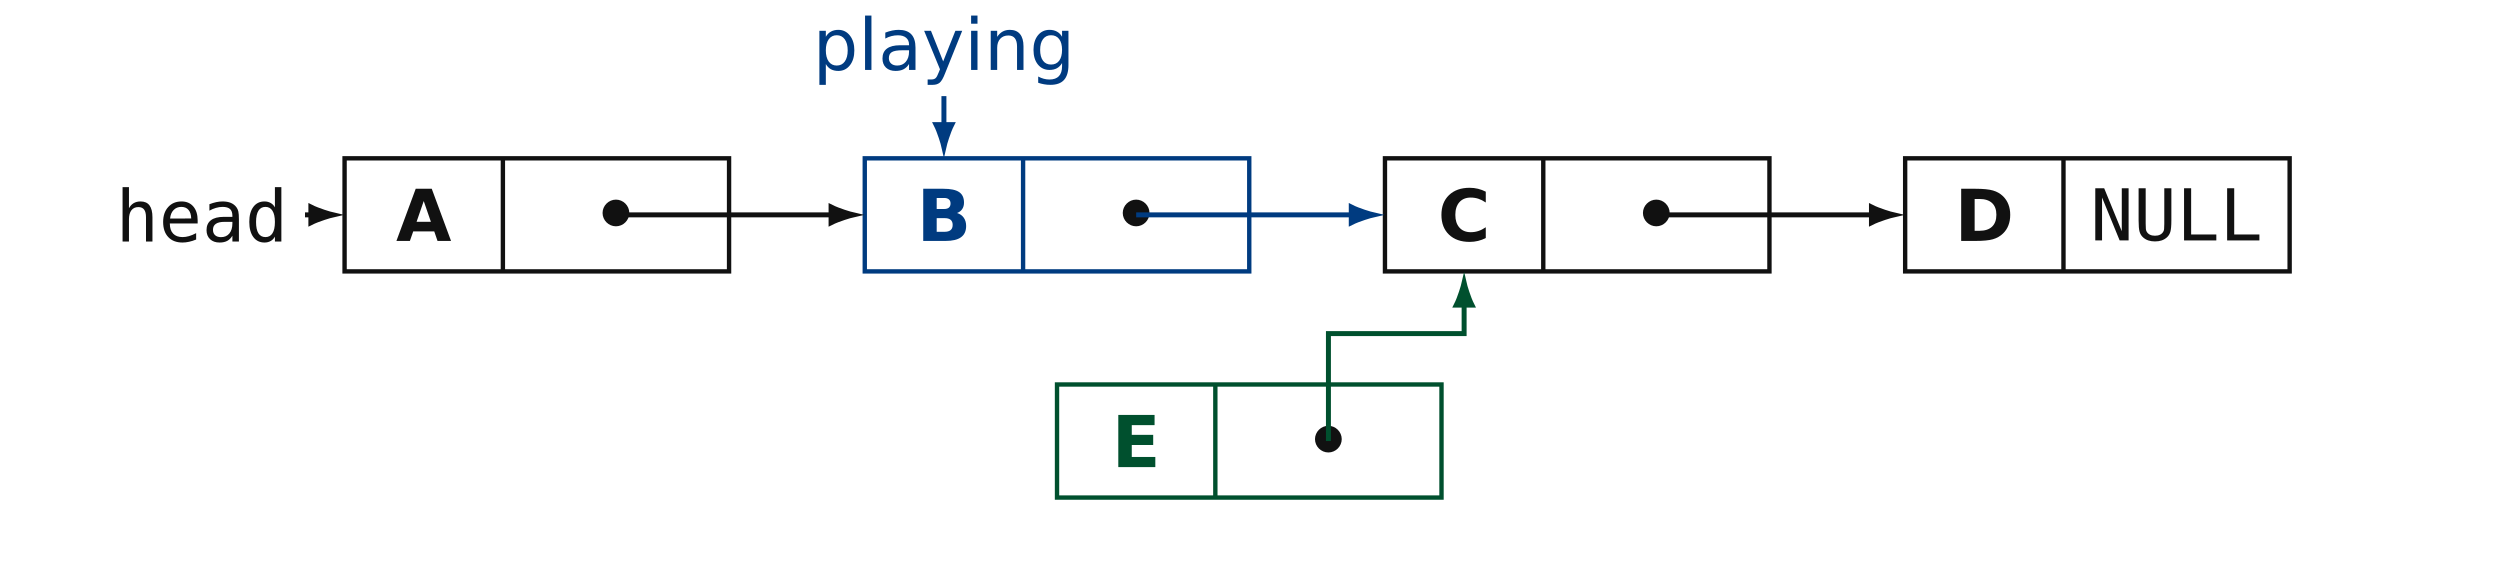
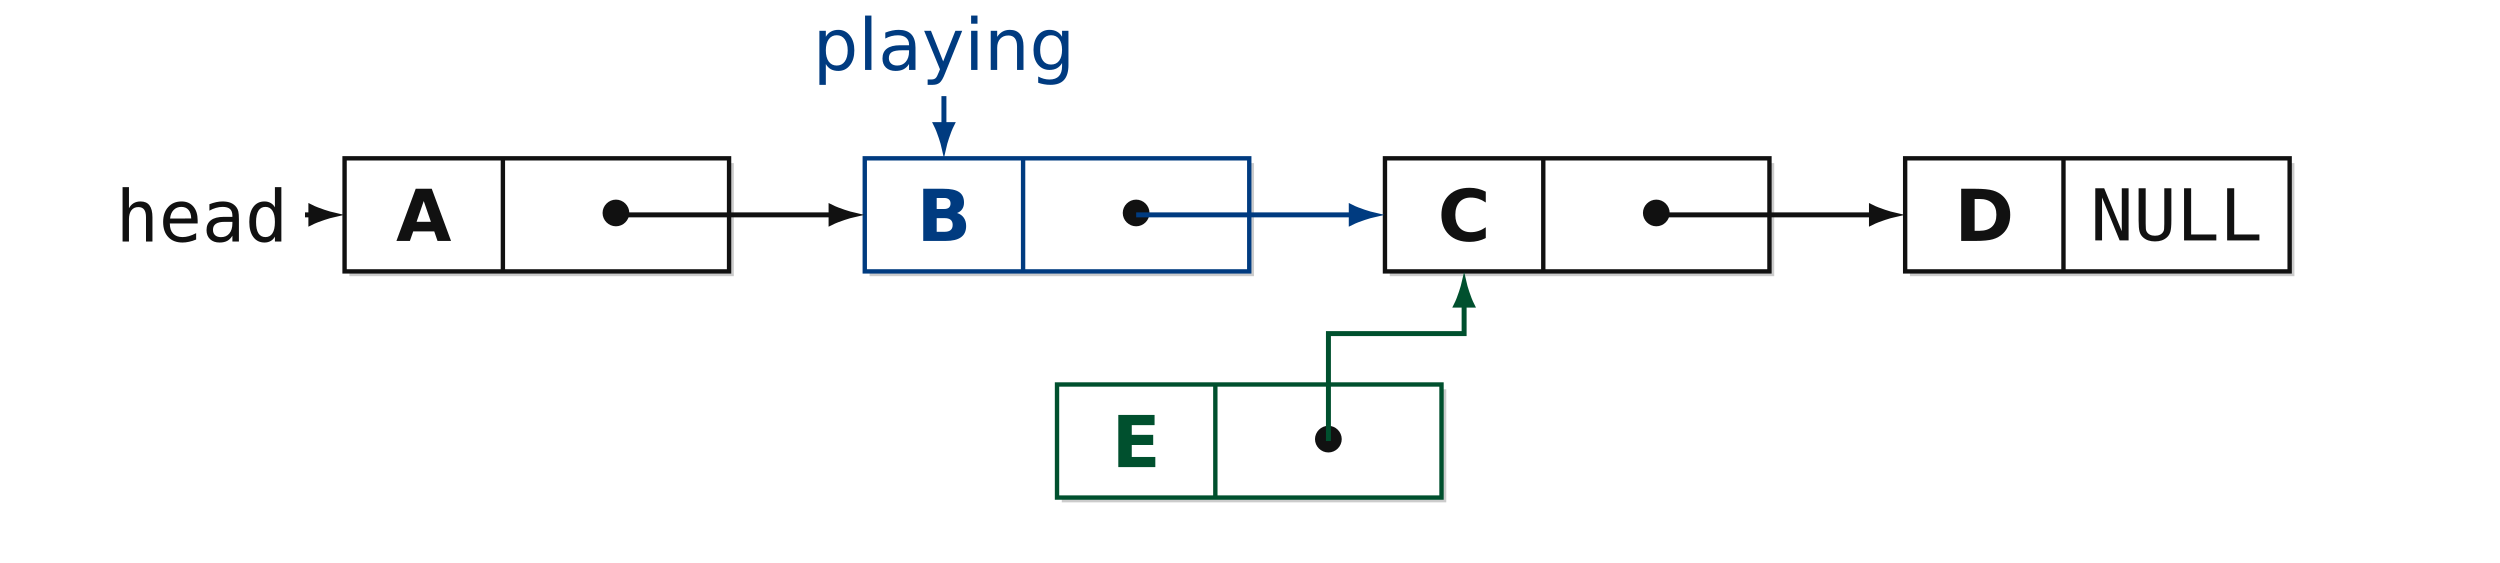
<svg xmlns="http://www.w3.org/2000/svg" xmlns:xlink="http://www.w3.org/1999/xlink" width="623.622pt" height="140.315pt" viewBox="0 0 623.622 140.315">
  <defs>
    <g>
      <g id="glyph-0-0">
        <path d="M 9.531 -2.375 L 4.281 -2.375 L 3.453 0 L 0.094 0 L 4.906 -13.016 L 8.906 -13.016 L 13.719 0 L 10.344 0 Z M 5.125 -4.781 L 8.688 -4.781 L 6.906 -9.953 Z M 5.125 -4.781 " />
      </g>
      <g id="glyph-0-1">
        <path d="M 6.844 -7.969 C 7.375 -7.969 7.773 -8.082 8.047 -8.312 C 8.316 -8.551 8.453 -8.895 8.453 -9.344 C 8.453 -9.789 8.316 -10.129 8.047 -10.359 C 7.773 -10.598 7.375 -10.719 6.844 -10.719 L 5 -10.719 L 5 -7.969 Z M 6.969 -2.281 C 7.633 -2.281 8.133 -2.422 8.469 -2.703 C 8.812 -2.992 8.984 -3.426 8.984 -4 C 8.984 -4.562 8.816 -4.984 8.484 -5.266 C 8.148 -5.547 7.645 -5.688 6.969 -5.688 L 5 -5.688 L 5 -2.281 Z M 10.078 -6.969 C 10.797 -6.75 11.352 -6.359 11.75 -5.797 C 12.145 -5.234 12.344 -4.547 12.344 -3.734 C 12.344 -2.473 11.914 -1.535 11.062 -0.922 C 10.219 -0.305 8.93 0 7.203 0 L 1.641 0 L 1.641 -13.016 L 6.672 -13.016 C 8.484 -13.016 9.789 -12.738 10.594 -12.188 C 11.406 -11.645 11.812 -10.77 11.812 -9.562 C 11.812 -8.926 11.66 -8.383 11.359 -7.938 C 11.066 -7.5 10.641 -7.176 10.078 -6.969 Z M 10.078 -6.969 " />
      </g>
      <g id="glyph-0-2">
        <path d="M 11.953 -0.719 C 11.336 -0.395 10.695 -0.156 10.031 0 C 9.363 0.164 8.664 0.25 7.938 0.25 C 5.77 0.25 4.051 -0.352 2.781 -1.562 C 1.52 -2.77 0.891 -4.41 0.891 -6.484 C 0.891 -8.566 1.52 -10.211 2.781 -11.422 C 4.051 -12.641 5.77 -13.25 7.938 -13.25 C 8.664 -13.25 9.363 -13.164 10.031 -13 C 10.695 -12.832 11.336 -12.594 11.953 -12.281 L 11.953 -9.578 C 11.328 -10.004 10.711 -10.316 10.109 -10.516 C 9.504 -10.711 8.867 -10.812 8.203 -10.812 C 7.004 -10.812 6.062 -10.426 5.375 -9.656 C 4.695 -8.895 4.359 -7.836 4.359 -6.484 C 4.359 -5.148 4.695 -4.098 5.375 -3.328 C 6.062 -2.555 7.004 -2.172 8.203 -2.172 C 8.867 -2.172 9.504 -2.27 10.109 -2.469 C 10.711 -2.664 11.328 -2.977 11.953 -3.406 Z M 11.953 -0.719 " />
      </g>
      <g id="glyph-0-3">
        <path d="M 5 -10.469 L 5 -2.531 L 6.188 -2.531 C 7.562 -2.531 8.609 -2.867 9.328 -3.547 C 10.055 -4.234 10.422 -5.223 10.422 -6.516 C 10.422 -7.805 10.062 -8.785 9.344 -9.453 C 8.625 -10.129 7.57 -10.469 6.188 -10.469 Z M 1.641 -13.016 L 5.172 -13.016 C 7.148 -13.016 8.625 -12.867 9.594 -12.578 C 10.562 -12.297 11.391 -11.82 12.078 -11.156 C 12.68 -10.562 13.129 -9.879 13.422 -9.109 C 13.723 -8.348 13.875 -7.484 13.875 -6.516 C 13.875 -5.535 13.723 -4.66 13.422 -3.891 C 13.129 -3.117 12.68 -2.441 12.078 -1.859 C 11.379 -1.18 10.539 -0.703 9.562 -0.422 C 8.594 -0.141 7.129 0 5.172 0 L 1.641 0 Z M 1.641 -13.016 " />
      </g>
      <g id="glyph-0-4">
        <path d="M 1.641 -13.016 L 10.688 -13.016 L 10.688 -10.469 L 5 -10.469 L 5 -8.047 L 10.344 -8.047 L 10.344 -5.516 L 5 -5.516 L 5 -2.531 L 10.875 -2.531 L 10.875 0 L 1.641 0 Z M 1.641 -13.016 " />
      </g>
      <g id="glyph-1-0">
        <path d="M 7.609 -4.281 C 7.609 -6.109 6.078 -7.609 4.281 -7.609 C 2.438 -7.609 0.938 -6.078 0.938 -4.281 C 0.938 -2.469 2.438 -0.953 4.281 -0.953 C 6.078 -0.953 7.609 -2.453 7.609 -4.281 Z M 7.609 -4.281 " />
      </g>
      <g id="glyph-2-0">
        <path d="M 1.219 -13.016 L 3.438 -13.016 L 7.828 -2.297 L 7.828 -13.016 L 9.531 -13.016 L 9.531 0 L 7.297 0 L 2.906 -10.703 L 2.906 0 L 1.219 0 Z M 1.219 -13.016 " />
      </g>
      <g id="glyph-2-1">
        <path d="M 1.281 -5 L 1.281 -13.016 L 3.047 -13.016 L 3.047 -4.188 C 3.047 -3.551 3.062 -3.098 3.094 -2.828 C 3.133 -2.566 3.195 -2.363 3.281 -2.219 C 3.469 -1.875 3.738 -1.613 4.094 -1.438 C 4.445 -1.258 4.867 -1.172 5.359 -1.172 C 5.867 -1.172 6.297 -1.258 6.641 -1.438 C 6.992 -1.613 7.266 -1.875 7.453 -2.219 C 7.547 -2.363 7.609 -2.566 7.641 -2.828 C 7.672 -3.098 7.688 -3.547 7.688 -4.172 L 7.688 -13.016 L 9.453 -13.016 L 9.453 -5 C 9.453 -3.664 9.367 -2.719 9.203 -2.156 C 9.035 -1.594 8.75 -1.129 8.344 -0.766 C 7.957 -0.422 7.52 -0.164 7.031 0 C 6.539 0.164 5.984 0.25 5.359 0.25 C 4.754 0.25 4.203 0.164 3.703 0 C 3.211 -0.164 2.773 -0.422 2.391 -0.766 C 1.984 -1.129 1.695 -1.594 1.531 -2.156 C 1.363 -2.727 1.281 -3.676 1.281 -5 Z M 1.281 -5 " />
      </g>
      <g id="glyph-2-2">
        <path d="M 1.875 -13.016 L 3.641 -13.016 L 3.641 -1.484 L 9.922 -1.484 L 9.922 0 L 1.875 0 Z M 1.875 -13.016 " />
      </g>
      <g id="glyph-2-3">
        <path d="M 9.156 -6.047 L 9.156 0 L 7.547 0 L 7.547 -6.047 C 7.547 -6.922 7.391 -7.562 7.078 -7.969 C 6.773 -8.383 6.297 -8.594 5.641 -8.594 C 4.891 -8.594 4.312 -8.328 3.906 -7.797 C 3.5 -7.266 3.297 -6.504 3.297 -5.516 L 3.297 0 L 1.703 0 L 1.703 -13.562 L 3.297 -13.562 L 3.297 -8.297 C 3.586 -8.848 3.973 -9.27 4.453 -9.562 C 4.941 -9.852 5.52 -10 6.188 -10 C 7.188 -10 7.93 -9.672 8.422 -9.016 C 8.91 -8.359 9.156 -7.367 9.156 -6.047 Z M 9.156 -6.047 " />
      </g>
      <g id="glyph-2-4">
        <path d="M 9.688 -5.281 L 9.688 -4.5 L 2.75 -4.5 L 2.75 -4.438 C 2.75 -3.375 3.023 -2.551 3.578 -1.969 C 4.129 -1.395 4.91 -1.109 5.922 -1.109 C 6.43 -1.109 6.961 -1.188 7.516 -1.344 C 8.078 -1.508 8.676 -1.758 9.312 -2.094 L 9.312 -0.5 C 8.707 -0.25 8.117 -0.062 7.547 0.062 C 6.984 0.188 6.438 0.25 5.906 0.25 C 4.395 0.25 3.211 -0.203 2.359 -1.109 C 1.504 -2.016 1.078 -3.27 1.078 -4.875 C 1.078 -6.426 1.492 -7.664 2.328 -8.594 C 3.16 -9.531 4.273 -10 5.672 -10 C 6.91 -10 7.891 -9.578 8.609 -8.734 C 9.328 -7.891 9.688 -6.738 9.688 -5.281 Z M 8.078 -5.75 C 8.055 -6.688 7.832 -7.398 7.406 -7.891 C 6.988 -8.391 6.391 -8.641 5.609 -8.641 C 4.828 -8.641 4.188 -8.379 3.688 -7.859 C 3.188 -7.348 2.895 -6.641 2.812 -5.734 Z M 8.078 -5.75 " />
      </g>
      <g id="glyph-2-5">
        <path d="M 6.109 -4.906 L 5.578 -4.906 C 4.648 -4.906 3.945 -4.738 3.469 -4.406 C 3 -4.082 2.766 -3.594 2.766 -2.938 C 2.766 -2.352 2.941 -1.898 3.297 -1.578 C 3.648 -1.254 4.141 -1.094 4.766 -1.094 C 5.648 -1.094 6.344 -1.395 6.844 -2 C 7.352 -2.613 7.609 -3.461 7.609 -4.547 L 7.609 -4.906 Z M 9.234 -5.562 L 9.234 0 L 7.609 0 L 7.609 -1.453 C 7.266 -0.867 6.832 -0.438 6.312 -0.156 C 5.801 0.113 5.172 0.25 4.422 0.25 C 3.43 0.25 2.641 -0.023 2.047 -0.578 C 1.453 -1.141 1.156 -1.895 1.156 -2.844 C 1.156 -3.926 1.52 -4.75 2.25 -5.312 C 2.977 -5.875 4.051 -6.156 5.469 -6.156 L 7.609 -6.156 L 7.609 -6.406 C 7.609 -7.188 7.41 -7.754 7.016 -8.109 C 6.629 -8.461 6.008 -8.641 5.156 -8.641 C 4.613 -8.641 4.062 -8.555 3.5 -8.391 C 2.945 -8.234 2.406 -8.004 1.875 -7.703 L 1.875 -9.312 C 2.469 -9.539 3.035 -9.711 3.578 -9.828 C 4.117 -9.941 4.645 -10 5.156 -10 C 5.969 -10 6.656 -9.879 7.219 -9.641 C 7.789 -9.398 8.254 -9.039 8.609 -8.562 C 8.836 -8.27 9 -7.91 9.094 -7.484 C 9.188 -7.055 9.234 -6.414 9.234 -5.562 Z M 9.234 -5.562 " />
      </g>
      <g id="glyph-2-6">
        <path d="M 7.469 -8.516 L 7.469 -13.562 L 9.078 -13.562 L 9.078 0 L 7.469 0 L 7.469 -1.234 C 7.207 -0.742 6.852 -0.375 6.406 -0.125 C 5.957 0.125 5.445 0.25 4.875 0.25 C 3.695 0.25 2.77 -0.203 2.094 -1.109 C 1.414 -2.023 1.078 -3.289 1.078 -4.906 C 1.078 -6.488 1.414 -7.734 2.094 -8.641 C 2.77 -9.547 3.695 -10 4.875 -10 C 5.457 -10 5.973 -9.867 6.422 -9.609 C 6.867 -9.359 7.219 -8.992 7.469 -8.516 Z M 2.766 -4.875 C 2.766 -3.625 2.961 -2.68 3.359 -2.047 C 3.754 -1.422 4.336 -1.109 5.109 -1.109 C 5.879 -1.109 6.461 -1.426 6.859 -2.062 C 7.266 -2.695 7.469 -3.633 7.469 -4.875 C 7.469 -6.102 7.266 -7.035 6.859 -7.672 C 6.461 -8.316 5.879 -8.641 5.109 -8.641 C 4.336 -8.641 3.754 -8.32 3.359 -7.688 C 2.961 -7.051 2.766 -6.113 2.766 -4.875 Z M 2.766 -4.875 " />
      </g>
      <g id="glyph-3-0">
        <path d="M 3.234 -1.469 L 3.234 3.719 L 1.625 3.719 L 1.625 -9.766 L 3.234 -9.766 L 3.234 -8.281 C 3.566 -8.852 3.988 -9.281 4.5 -9.562 C 5.02 -9.852 5.641 -10 6.359 -10 C 7.535 -10 8.492 -9.523 9.234 -8.578 C 9.973 -7.641 10.344 -6.406 10.344 -4.875 C 10.344 -3.332 9.973 -2.094 9.234 -1.156 C 8.492 -0.219 7.535 0.25 6.359 0.25 C 5.641 0.25 5.02 0.109 4.5 -0.172 C 3.988 -0.453 3.566 -0.883 3.234 -1.469 Z M 8.688 -4.875 C 8.688 -6.051 8.441 -6.973 7.953 -7.641 C 7.473 -8.316 6.805 -8.656 5.953 -8.656 C 5.109 -8.656 4.441 -8.316 3.953 -7.641 C 3.473 -6.973 3.234 -6.051 3.234 -4.875 C 3.234 -3.695 3.473 -2.77 3.953 -2.094 C 4.441 -1.426 5.109 -1.094 5.953 -1.094 C 6.805 -1.094 7.473 -1.426 7.953 -2.094 C 8.441 -2.77 8.688 -3.695 8.688 -4.875 Z M 8.688 -4.875 " />
      </g>
      <g id="glyph-3-1">
        <path d="M 1.688 -13.562 L 3.281 -13.562 L 3.281 0 L 1.688 0 Z M 1.688 -13.562 " />
      </g>
      <g id="glyph-3-2">
        <path d="M 6.109 -4.906 C 4.816 -4.906 3.922 -4.754 3.422 -4.453 C 2.922 -4.16 2.672 -3.656 2.672 -2.938 C 2.672 -2.375 2.859 -1.926 3.234 -1.594 C 3.609 -1.258 4.117 -1.094 4.766 -1.094 C 5.648 -1.094 6.359 -1.406 6.891 -2.031 C 7.43 -2.664 7.703 -3.504 7.703 -4.547 L 7.703 -4.906 Z M 9.312 -5.562 L 9.312 0 L 7.703 0 L 7.703 -1.484 C 7.336 -0.891 6.883 -0.453 6.344 -0.172 C 5.801 0.109 5.133 0.25 4.344 0.25 C 3.344 0.25 2.547 -0.023 1.953 -0.578 C 1.367 -1.141 1.078 -1.895 1.078 -2.844 C 1.078 -3.938 1.441 -4.758 2.172 -5.312 C 2.91 -5.875 4.008 -6.156 5.469 -6.156 L 7.703 -6.156 L 7.703 -6.312 C 7.703 -7.051 7.457 -7.625 6.969 -8.031 C 6.488 -8.438 5.812 -8.641 4.938 -8.641 C 4.383 -8.641 3.844 -8.57 3.312 -8.438 C 2.781 -8.301 2.27 -8.098 1.781 -7.828 L 1.781 -9.312 C 2.375 -9.539 2.945 -9.711 3.5 -9.828 C 4.051 -9.941 4.586 -10 5.109 -10 C 6.516 -10 7.566 -9.629 8.266 -8.891 C 8.961 -8.16 9.312 -7.051 9.312 -5.562 Z M 9.312 -5.562 " />
      </g>
      <g id="glyph-3-3">
        <path d="M 5.734 0.906 C 5.285 2.07 4.844 2.832 4.406 3.188 C 3.977 3.539 3.406 3.719 2.688 3.719 L 1.406 3.719 L 1.406 2.375 L 2.359 2.375 C 2.797 2.375 3.133 2.27 3.375 2.062 C 3.625 1.852 3.895 1.359 4.188 0.578 L 4.484 -0.156 L 0.531 -9.766 L 2.234 -9.766 L 5.281 -2.125 L 8.328 -9.766 L 10.031 -9.766 Z M 5.734 0.906 " />
      </g>
      <g id="glyph-3-4">
        <path d="M 1.688 -9.766 L 3.281 -9.766 L 3.281 0 L 1.688 0 Z M 1.688 -13.562 L 3.281 -13.562 L 3.281 -11.531 L 1.688 -11.531 Z M 1.688 -13.562 " />
      </g>
      <g id="glyph-3-5">
        <path d="M 9.797 -5.891 L 9.797 0 L 8.188 0 L 8.188 -5.844 C 8.188 -6.758 8.004 -7.445 7.641 -7.906 C 7.285 -8.363 6.75 -8.594 6.031 -8.594 C 5.164 -8.594 4.484 -8.316 3.984 -7.766 C 3.484 -7.211 3.234 -6.461 3.234 -5.516 L 3.234 0 L 1.625 0 L 1.625 -9.766 L 3.234 -9.766 L 3.234 -8.25 C 3.617 -8.832 4.066 -9.27 4.578 -9.562 C 5.098 -9.852 5.703 -10 6.391 -10 C 7.504 -10 8.348 -9.648 8.922 -8.953 C 9.504 -8.254 9.797 -7.234 9.797 -5.891 Z M 9.797 -5.891 " />
      </g>
      <g id="glyph-3-6">
        <path d="M 8.109 -5 C 8.109 -6.156 7.867 -7.051 7.391 -7.688 C 6.91 -8.332 6.234 -8.656 5.359 -8.656 C 4.504 -8.656 3.836 -8.332 3.359 -7.688 C 2.879 -7.051 2.641 -6.156 2.641 -5 C 2.641 -3.844 2.879 -2.941 3.359 -2.297 C 3.836 -1.66 4.504 -1.344 5.359 -1.344 C 6.234 -1.344 6.91 -1.66 7.391 -2.297 C 7.867 -2.941 8.109 -3.844 8.109 -5 Z M 9.703 -1.219 C 9.703 0.445 9.332 1.688 8.594 2.5 C 7.863 3.312 6.734 3.719 5.203 3.719 C 4.641 3.719 4.109 3.672 3.609 3.578 C 3.109 3.492 2.625 3.367 2.156 3.203 L 2.156 1.641 C 2.625 1.891 3.086 2.078 3.547 2.203 C 4.016 2.328 4.484 2.391 4.953 2.391 C 6.004 2.391 6.789 2.113 7.312 1.562 C 7.844 1.008 8.109 0.18 8.109 -0.922 L 8.109 -1.719 C 7.773 -1.145 7.348 -0.711 6.828 -0.422 C 6.316 -0.141 5.695 0 4.969 0 C 3.781 0 2.816 -0.453 2.078 -1.359 C 1.348 -2.273 0.984 -3.488 0.984 -5 C 0.984 -6.5 1.348 -7.707 2.078 -8.625 C 2.816 -9.539 3.781 -10 4.969 -10 C 5.695 -10 6.316 -9.852 6.828 -9.562 C 7.348 -9.281 7.773 -8.852 8.109 -8.281 L 8.109 -9.766 L 9.703 -9.766 Z M 9.703 -1.219 " />
      </g>
    </g>
  </defs>
+   <path fill-rule="nonzero" fill="rgb(0%, 0%, 0%)" fill-opacity="0.2" d="M 87.145 68.891 L 87.145 40.68 L 183.055 40.68 L 183.055 68.891 Z M 87.145 68.891 " />
  <path fill-rule="nonzero" fill="rgb(100%, 100%, 100%)" fill-opacity="1" stroke-width="1.096" stroke-linecap="butt" stroke-linejoin="miter" stroke="rgb(6.667%, 6.667%, 6.667%)" stroke-opacity="1" stroke-miterlimit="10" d="M 85.04 28.348 L 85.04 56.693 L 181.418 56.693 L 181.418 28.348 Z M 85.04 28.348 " transform="matrix(0.995142, 0, 0, -0.995142, 1.326745, 95.90978)" />
  <path fill="none" stroke-width="1.096" stroke-linecap="butt" stroke-linejoin="miter" stroke="rgb(6.667%, 6.667%, 6.667%)" stroke-opacity="1" stroke-miterlimit="10" d="M 124.724 28.348 L 124.724 56.693 " transform="matrix(0.995142, 0, 0, -0.995142, 1.326745, 95.90978)" />
  <g fill="rgb(6.667%, 6.667%, 6.667%)" fill-opacity="1">
    <use xlink:href="#glyph-0-0" x="98.793" y="60.102" />
  </g>
  <g fill="rgb(6.667%, 6.667%, 6.667%)" fill-opacity="1">
    <use xlink:href="#glyph-1-0" x="149.371" y="57.404" />
  </g>
+   <path fill-rule="nonzero" fill="rgb(0%, 0%, 0%)" fill-opacity="0.2" d="M 216.906 68.891 L 216.906 40.68 L 312.816 40.68 L 312.816 68.891 Z M 216.906 68.891 " />
  <path fill-rule="nonzero" fill="rgb(100%, 100%, 100%)" fill-opacity="1" stroke-width="1.096" stroke-linecap="butt" stroke-linejoin="miter" stroke="rgb(0%, 23.137%, 50.194%)" stroke-opacity="1" stroke-miterlimit="10" d="M 215.435 28.348 L 215.435 56.693 L 311.813 56.693 L 311.813 28.348 Z M 215.435 28.348 " transform="matrix(0.995142, 0, 0, -0.995142, 1.326745, 95.90978)" />
  <path fill="none" stroke-width="1.096" stroke-linecap="butt" stroke-linejoin="miter" stroke="rgb(0%, 23.137%, 50.194%)" stroke-opacity="1" stroke-miterlimit="10" d="M 255.12 28.348 L 255.12 56.693 " transform="matrix(0.995142, 0, 0, -0.995142, 1.326745, 95.90978)" />
  <g fill="rgb(0%, 23.137%, 50.194%)" fill-opacity="1">
    <use xlink:href="#glyph-0-1" x="228.658" y="60.102" />
  </g>
  <g fill="rgb(6.667%, 6.667%, 6.667%)" fill-opacity="1">
    <use xlink:href="#glyph-1-0" x="279.132" y="57.404" />
  </g>
+   <path fill-rule="nonzero" fill="rgb(0%, 0%, 0%)" fill-opacity="0.2" d="M 346.668 68.891 L 346.668 40.68 L 442.578 40.68 L 442.578 68.891 Z M 346.668 68.891 " />
  <path fill-rule="nonzero" fill="rgb(100%, 100%, 100%)" fill-opacity="1" stroke-width="1.096" stroke-linecap="butt" stroke-linejoin="miter" stroke="rgb(6.667%, 6.667%, 6.667%)" stroke-opacity="1" stroke-miterlimit="10" d="M 345.83 28.348 L 345.83 56.693 L 442.208 56.693 L 442.208 28.348 Z M 345.83 28.348 " transform="matrix(0.995142, 0, 0, -0.995142, 1.326745, 95.90978)" />
  <path fill="none" stroke-width="1.096" stroke-linecap="butt" stroke-linejoin="miter" stroke="rgb(6.667%, 6.667%, 6.667%)" stroke-opacity="1" stroke-miterlimit="10" d="M 385.515 28.348 L 385.515 56.693 " transform="matrix(0.995142, 0, 0, -0.995142, 1.326745, 95.90978)" />
  <g fill="rgb(6.667%, 6.667%, 6.667%)" fill-opacity="1">
    <use xlink:href="#glyph-0-2" x="358.671" y="60.093" />
  </g>
  <g fill="rgb(6.667%, 6.667%, 6.667%)" fill-opacity="1">
    <use xlink:href="#glyph-1-0" x="408.891" y="57.404" />
  </g>
+   <path fill-rule="nonzero" fill="rgb(0%, 0%, 0%)" fill-opacity="0.2" d="M 476.43 68.891 L 476.43 40.68 L 572.34 40.68 L 572.34 68.891 Z M 476.43 68.891 " />
  <path fill-rule="nonzero" fill="rgb(100%, 100%, 100%)" fill-opacity="1" stroke-width="1.096" stroke-linecap="butt" stroke-linejoin="miter" stroke="rgb(6.667%, 6.667%, 6.667%)" stroke-opacity="1" stroke-miterlimit="10" d="M 476.225 28.348 L 476.225 56.693 L 572.603 56.693 L 572.603 28.348 Z M 476.225 28.348 " transform="matrix(0.995142, 0, 0, -0.995142, 1.326745, 95.90978)" />
  <path fill="none" stroke-width="1.096" stroke-linecap="butt" stroke-linejoin="miter" stroke="rgb(6.667%, 6.667%, 6.667%)" stroke-opacity="1" stroke-miterlimit="10" d="M 515.91 28.348 L 515.91 56.693 " transform="matrix(0.995142, 0, 0, -0.995142, 1.326745, 95.90978)" />
  <g fill="rgb(6.667%, 6.667%, 6.667%)" fill-opacity="1">
    <use xlink:href="#glyph-0-3" x="487.573" y="60.102" />
  </g>
  <g fill="rgb(6.667%, 6.667%, 6.667%)" fill-opacity="1">
    <use xlink:href="#glyph-2-0" x="521.447" y="59.975" />
    <use xlink:href="#glyph-2-1" x="532.191" y="59.975" />
    <use xlink:href="#glyph-2-2" x="542.936" y="59.975" />
    <use xlink:href="#glyph-2-2" x="553.681" y="59.975" />
  </g>
  <g fill="rgb(6.667%, 6.667%, 6.667%)" fill-opacity="1">
    <use xlink:href="#glyph-2-3" x="28.872" y="60.25" />
    <use xlink:href="#glyph-2-4" x="39.617" y="60.25" />
    <use xlink:href="#glyph-2-5" x="50.362" y="60.25" />
    <use xlink:href="#glyph-2-6" x="61.107" y="60.25" />
  </g>
  <path fill="none" stroke-width="1.245" stroke-linecap="butt" stroke-linejoin="miter" stroke="rgb(6.667%, 6.667%, 6.667%)" stroke-opacity="1" stroke-miterlimit="10" d="M 75.12 42.519 L 76.592 42.519 " transform="matrix(0.995142, 0, 0, -0.995142, 1.326745, 95.90978)" />
  <path fill-rule="nonzero" fill="rgb(6.667%, 6.667%, 6.667%)" fill-opacity="1" stroke-width="1.245" stroke-linecap="butt" stroke-linejoin="miter" stroke="rgb(6.667%, 6.667%, 6.667%)" stroke-opacity="1" stroke-miterlimit="10" d="M 5.535 -0.002 C 4.856 0.152 1.869 1.019 0 1.961 L 0 -1.96 C 1.869 -1.018 4.856 -0.155 5.535 -0.002 Z M 5.535 -0.002 " transform="matrix(0.995142, 0, 0, -0.995142, 77.54678, 53.59615)" />
  <path fill="none" stroke-width="1.245" stroke-linecap="butt" stroke-linejoin="miter" stroke="rgb(6.667%, 6.667%, 6.667%)" stroke-opacity="1" stroke-miterlimit="10" d="M 153.073 42.519 L 206.987 42.519 " transform="matrix(0.995142, 0, 0, -0.995142, 1.326745, 95.90978)" />
  <path fill-rule="nonzero" fill="rgb(6.667%, 6.667%, 6.667%)" fill-opacity="1" stroke-width="1.245" stroke-linecap="butt" stroke-linejoin="miter" stroke="rgb(6.667%, 6.667%, 6.667%)" stroke-opacity="1" stroke-miterlimit="10" d="M 5.534 -0.002 C 4.855 0.152 1.868 1.019 -0 1.961 L -0 -1.96 C 1.868 -1.018 4.855 -0.155 5.534 -0.002 Z M 5.534 -0.002 " transform="matrix(0.995142, 0, 0, -0.995142, 207.3088, 53.59615)" />
  <path fill="none" stroke-width="1.245" stroke-linecap="butt" stroke-linejoin="miter" stroke="rgb(6.667%, 6.667%, 6.667%)" stroke-opacity="1" stroke-miterlimit="10" d="M 413.864 42.519 L 467.778 42.519 " transform="matrix(0.995142, 0, 0, -0.995142, 1.326745, 95.90978)" />
  <path fill-rule="nonzero" fill="rgb(6.667%, 6.667%, 6.667%)" fill-opacity="1" stroke-width="1.245" stroke-linecap="butt" stroke-linejoin="miter" stroke="rgb(6.667%, 6.667%, 6.667%)" stroke-opacity="1" stroke-miterlimit="10" d="M 5.534 -0.002 C 4.855 0.152 1.868 1.019 -0 1.961 L -0 -1.96 C 1.868 -1.018 4.855 -0.155 5.534 -0.002 Z M 5.534 -0.002 " transform="matrix(0.995142, 0, 0, -0.995142, 466.8324, 53.59615)" />
  <g fill="rgb(0%, 23.137%, 50.194%)" fill-opacity="1">
    <use xlink:href="#glyph-3-0" x="202.77" y="17.445" />
    <use xlink:href="#glyph-3-1" x="214.099" y="17.445" />
    <use xlink:href="#glyph-3-2" x="219.056" y="17.445" />
    <use xlink:href="#glyph-3-3" x="229.992" y="17.445" />
    <use xlink:href="#glyph-3-4" x="240.553" y="17.445" />
    <use xlink:href="#glyph-3-5" x="245.511" y="17.445" />
    <use xlink:href="#glyph-3-6" x="256.821" y="17.445" />
  </g>
  <path fill="none" stroke-width="1.245" stroke-linecap="butt" stroke-linejoin="miter" stroke="rgb(0%, 23.137%, 50.194%)" stroke-opacity="1" stroke-miterlimit="10" d="M 235.277 72.284 L 235.277 65.14 " transform="matrix(0.995142, 0, 0, -0.995142, 1.326745, 95.90978)" />
  <path fill-rule="nonzero" fill="rgb(0%, 23.137%, 50.194%)" fill-opacity="1" stroke-width="1.245" stroke-linecap="butt" stroke-linejoin="miter" stroke="rgb(0%, 23.137%, 50.194%)" stroke-opacity="1" stroke-miterlimit="10" d="M 5.536 -0.001 C 4.853 0.152 1.866 1.019 0.002 1.961 L 0.002 -1.96 C 1.866 -1.018 4.853 -0.154 5.536 -0.001 Z M 5.536 -0.001 " transform="matrix(0, 0.995142, 0.995142, 0, 235.4623, 31.08436)" />
+   <path fill-rule="nonzero" fill="rgb(0%, 0%, 0%)" fill-opacity="0.2" d="M 264.859 125.309 L 264.859 97.098 L 360.773 97.098 L 360.773 125.309 Z M 264.859 125.309 " />
  <path fill-rule="nonzero" fill="rgb(100%, 100%, 100%)" fill-opacity="1" stroke-width="1.096" stroke-linecap="butt" stroke-linejoin="miter" stroke="rgb(0%, 31.374%, 18.039%)" stroke-opacity="1" stroke-miterlimit="10" d="M 263.626 -28.345 L 263.626 -0 L 360.004 -0 L 360.004 -28.345 Z M 263.626 -28.345 " transform="matrix(0.995142, 0, 0, -0.995142, 1.326745, 95.90978)" />
  <path fill="none" stroke-width="1.096" stroke-linecap="butt" stroke-linejoin="miter" stroke="rgb(0%, 31.374%, 18.039%)" stroke-opacity="1" stroke-miterlimit="10" d="M 303.311 -28.345 L 303.311 -0 " transform="matrix(0.995142, 0, 0, -0.995142, 1.326745, 95.90978)" />
  <g fill="rgb(0%, 31.374%, 18.039%)" fill-opacity="1">
    <use xlink:href="#glyph-0-4" x="277.318" y="116.519" />
  </g>
  <g fill="rgb(6.667%, 6.667%, 6.667%)" fill-opacity="1">
    <use xlink:href="#glyph-1-0" x="327.085" y="113.821" />
  </g>
  <path fill="none" stroke-width="1.245" stroke-linecap="butt" stroke-linejoin="miter" stroke="rgb(0%, 31.374%, 18.039%)" stroke-opacity="1" stroke-miterlimit="10" d="M 331.66 -14.175 L 331.66 12.757 L 365.672 12.757 L 365.672 19.897 " transform="matrix(0.995142, 0, 0, -0.995142, 1.326745, 95.90978)" />
  <path fill-rule="nonzero" fill="rgb(0%, 31.374%, 18.039%)" fill-opacity="1" stroke-width="1.245" stroke-linecap="butt" stroke-linejoin="miter" stroke="rgb(0%, 31.374%, 18.039%)" stroke-opacity="1" stroke-miterlimit="10" d="M 5.533 0.001 C 4.854 0.154 1.867 1.018 -0.001 1.96 L -0.001 -1.961 C 1.867 -1.019 4.854 -0.152 5.533 0.001 Z M 5.533 0.001 " transform="matrix(0, -0.995142, -0.995142, 0, 365.2239, 76.10794)" />
  <path fill="none" stroke-width="1.245" stroke-linecap="butt" stroke-linejoin="miter" stroke="rgb(0%, 23.137%, 50.194%)" stroke-opacity="1" stroke-miterlimit="10" d="M 283.468 42.519 L 337.383 42.519 " transform="matrix(0.995142, 0, 0, -0.995142, 1.326745, 95.90978)" />
  <path fill-rule="nonzero" fill="rgb(0%, 23.137%, 50.194%)" fill-opacity="1" stroke-width="1.245" stroke-linecap="butt" stroke-linejoin="miter" stroke="rgb(0%, 23.137%, 50.194%)" stroke-opacity="1" stroke-miterlimit="10" d="M 5.535 -0.002 C 4.856 0.152 1.868 1.019 -0 1.961 L -0 -1.96 C 1.868 -1.018 4.856 -0.155 5.535 -0.002 Z M 5.535 -0.002 " transform="matrix(0.995142, 0, 0, -0.995142, 337.0704, 53.59615)" />
</svg>
